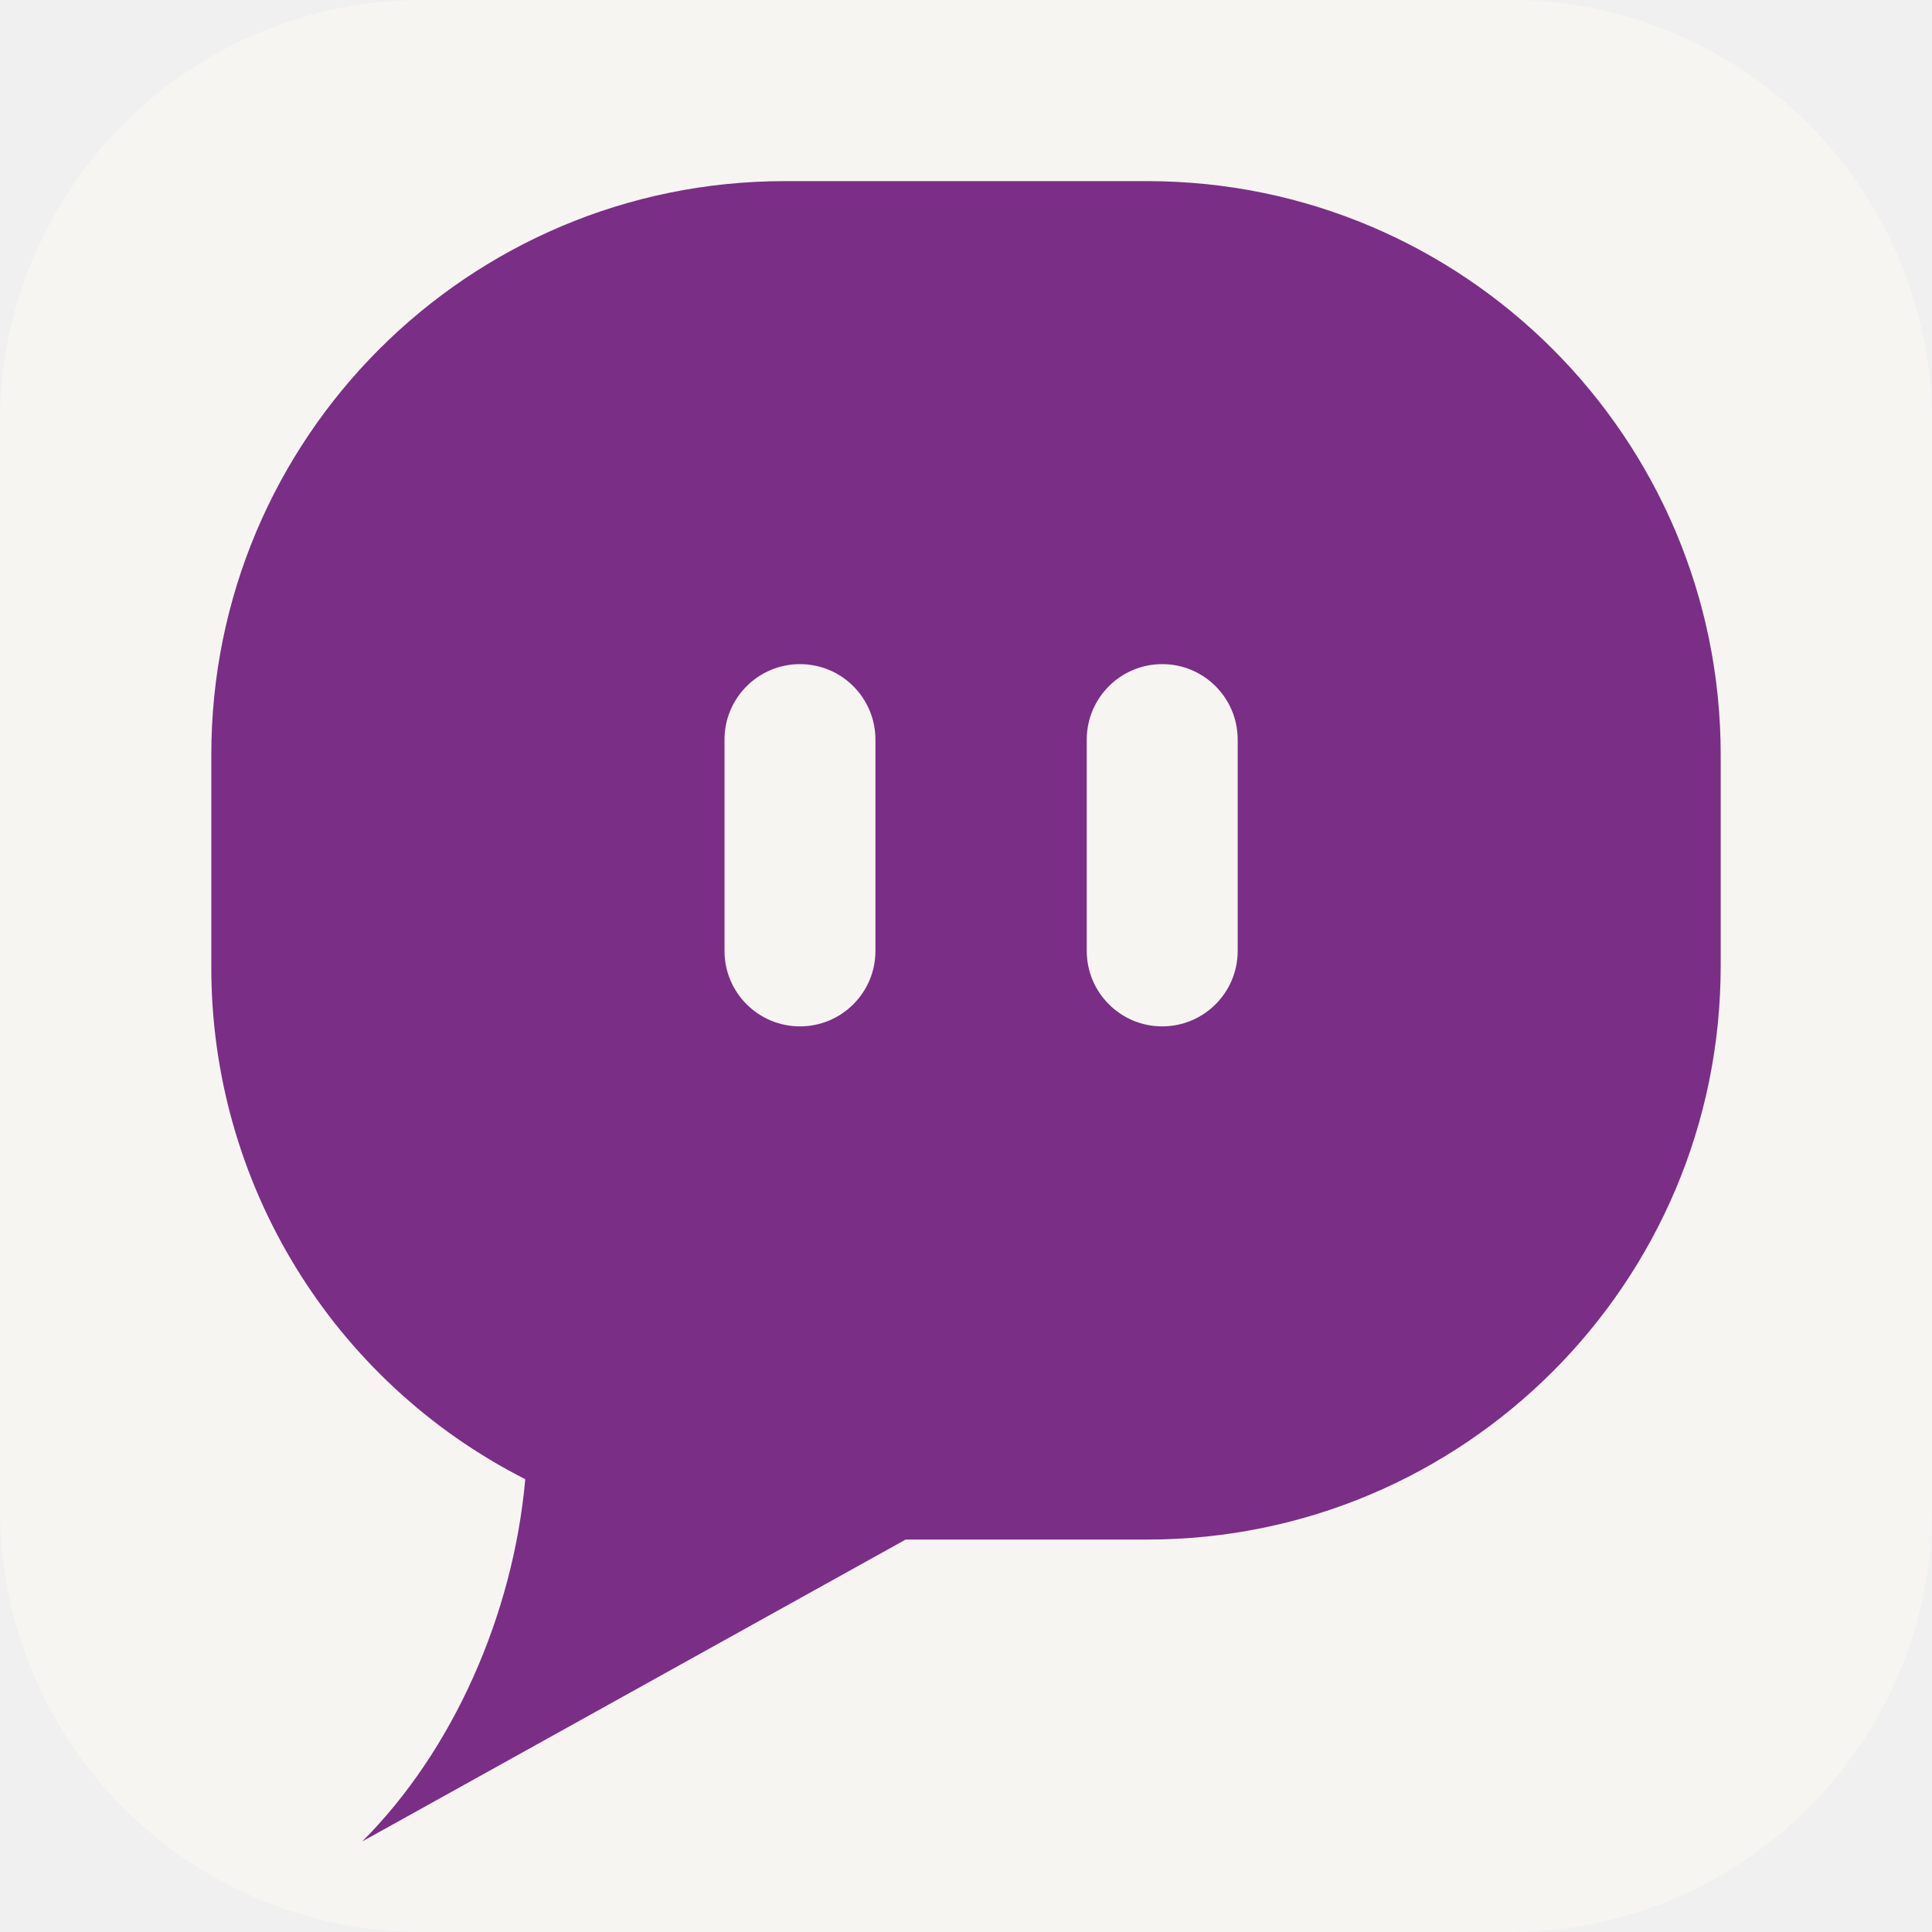
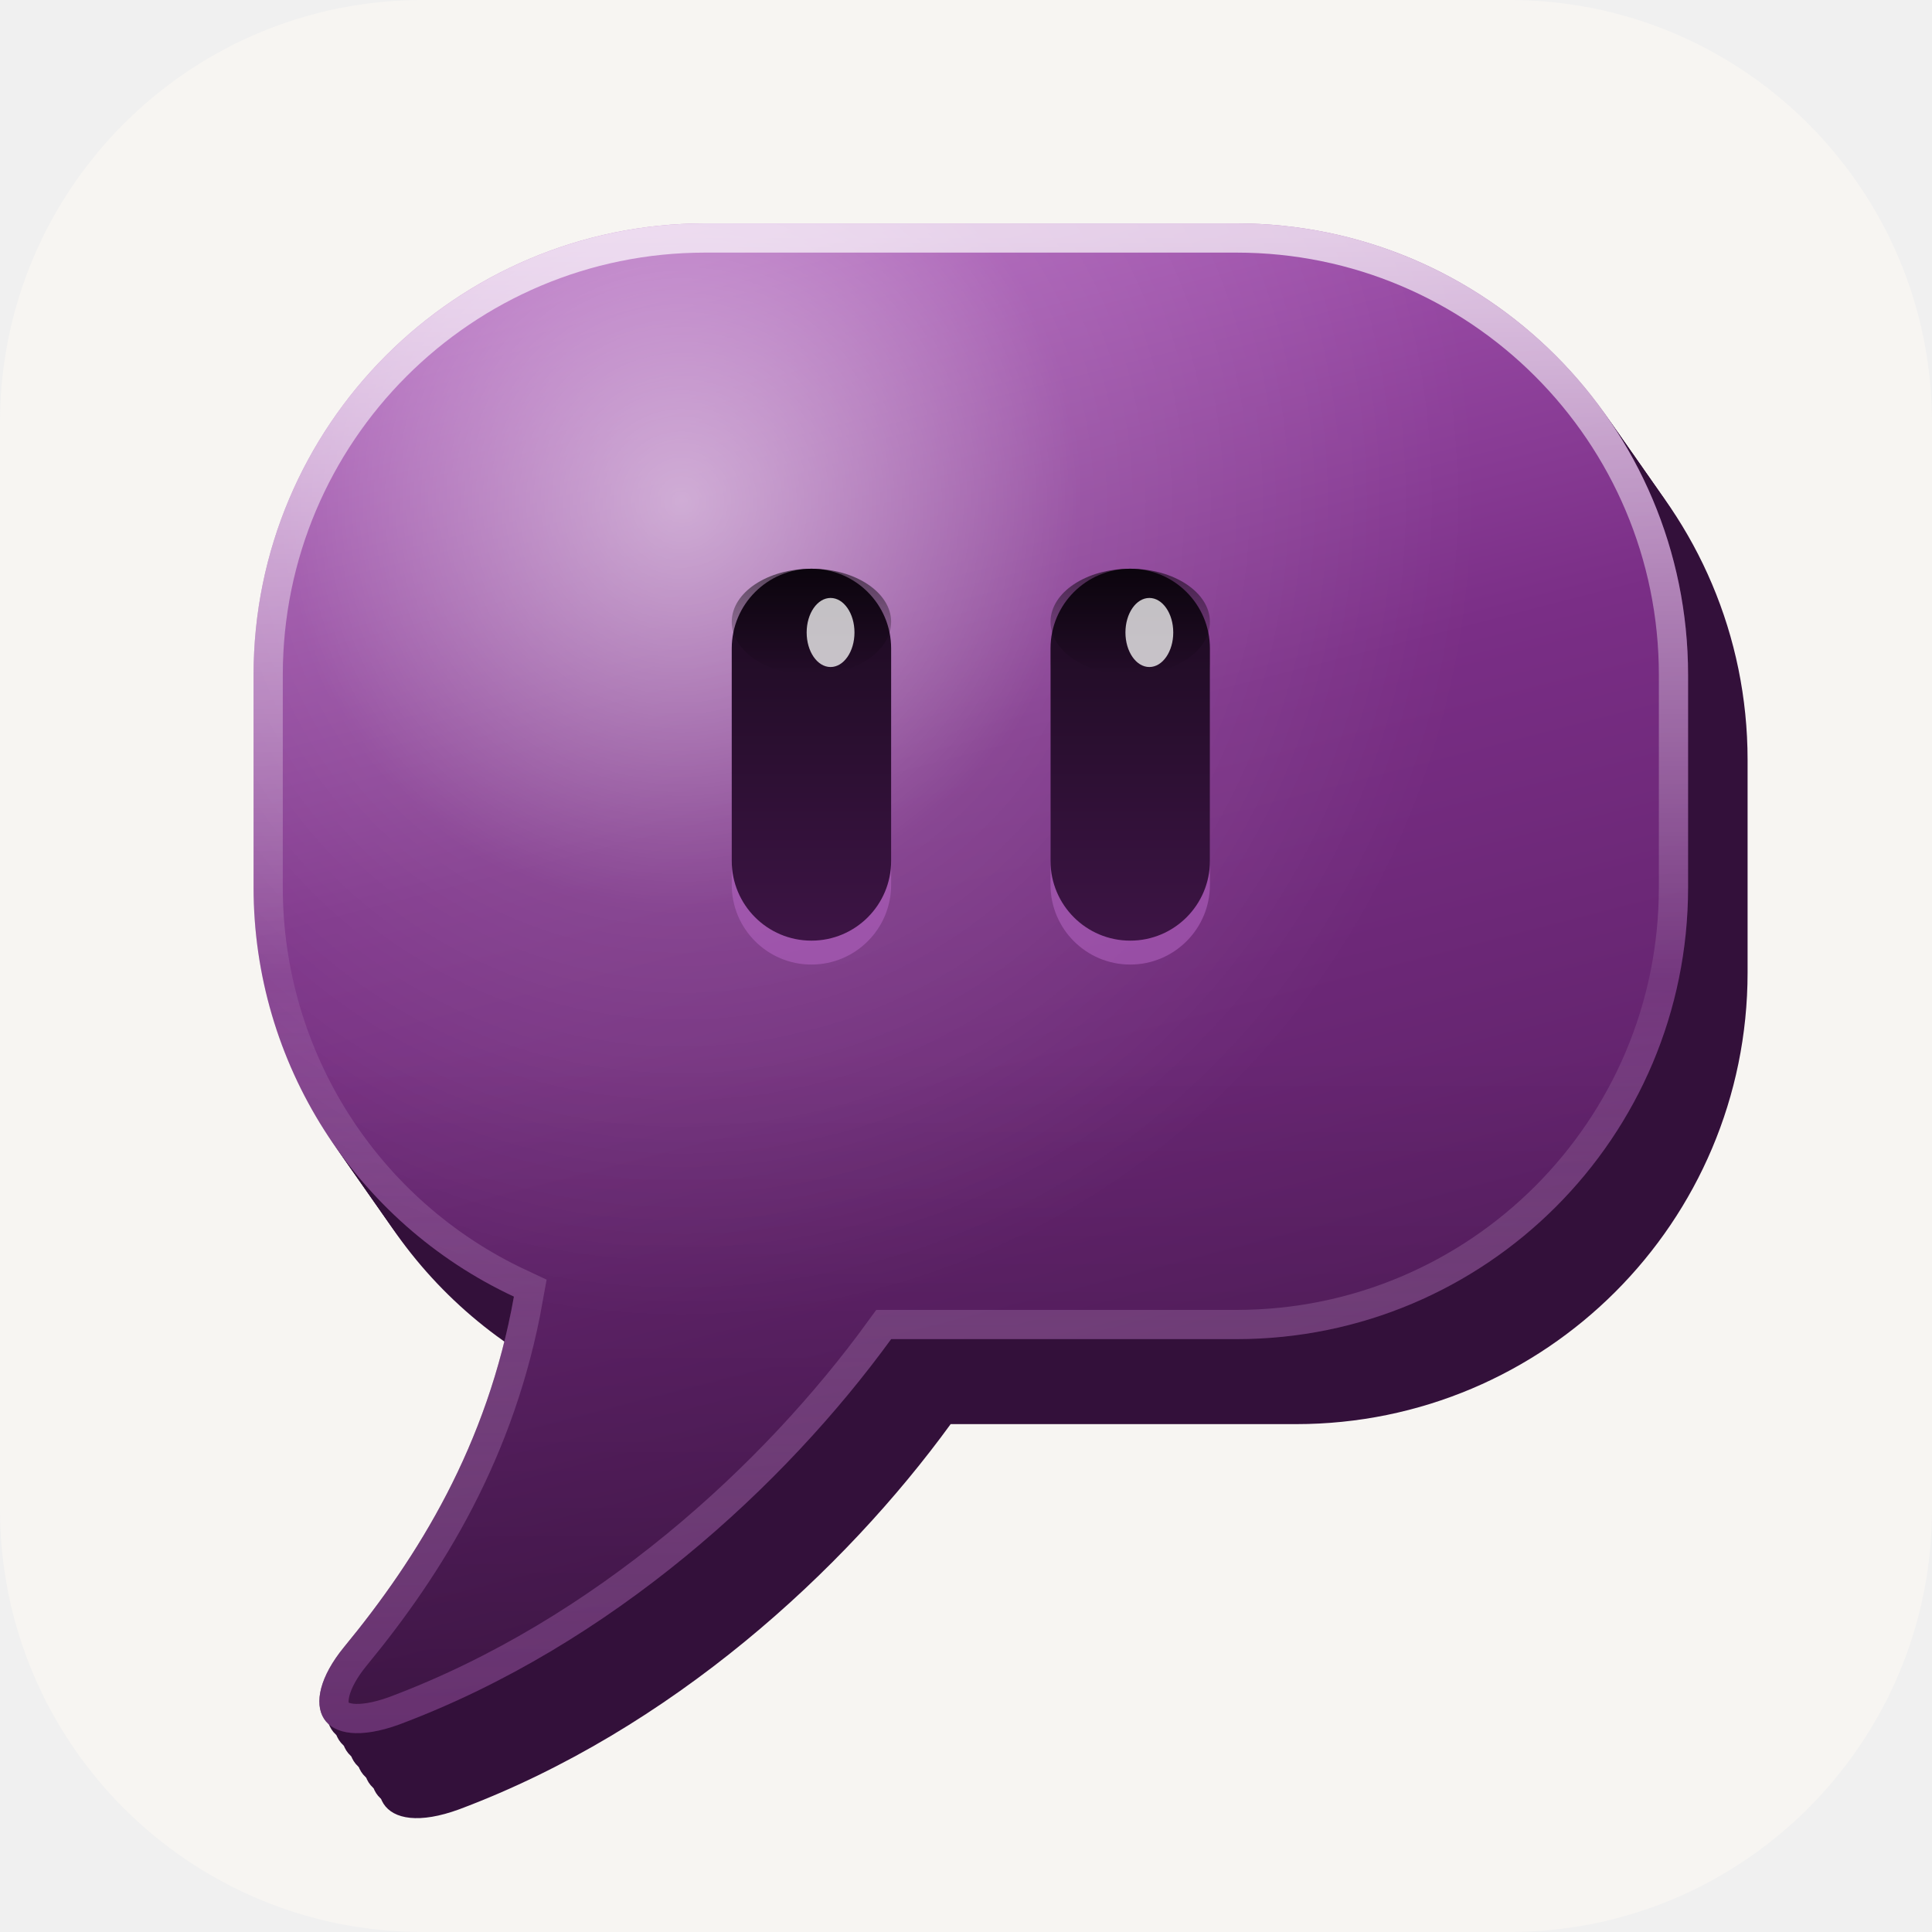
<svg xmlns="http://www.w3.org/2000/svg" viewBox="0 0 64 64">
+   <defs>
+     <linearGradient id="fav-face" x1="0" y1="0" x2="0.25" y2="1">
+       <stop offset="0" stop-color="#B565C2" />
+       <stop offset="0.45" stop-color="#7A2E86" />
+       <stop offset="1" stop-color="#521C5B" />
+     </linearGradient>
+     <radialGradient id="fav-spec" cx="0.3" cy="0.18" r="0.55">
+       <stop offset="0" stop-color="#fff" stop-opacity="0.55" />
+       <stop offset="0.5" stop-color="#fff" stop-opacity="0.12" />
+       <stop offset="1" stop-color="#fff" stop-opacity="0" />
+     </radialGradient>
+     <linearGradient id="fav-rim" x1="0" y1="0" x2="0" y2="1">
+       <stop offset="0" stop-color="#fff" stop-opacity="0.7" />
+       <stop offset="0.5" stop-color="#fff" stop-opacity="0.08" />
+       <stop offset="1" stop-color="#B565C2" stop-opacity="0.35" />
+     </linearGradient>
+     <linearGradient id="fav-ao" x1="0" y1="0" x2="0" y2="1">
+       <stop offset="0.55" stop-color="#000" stop-opacity="0" />
+       <stop offset="1" stop-color="#000" stop-opacity="0.28" />
+     </linearGradient>
+     <linearGradient id="fav-eye" x1="0" y1="0" x2="0" y2="1">
+       <stop offset="0" stop-color="#1A0A1E" />
+       <stop offset="1" stop-color="#3D1445" />
+     </linearGradient>
+     <linearGradient id="fav-eyeshade" x1="0" y1="0" x2="0" y2="1">
+       <stop offset="0" stop-color="#000" stop-opacity="0.55" />
+       <stop offset="1" stop-color="#000" stop-opacity="0" />
+     </linearGradient>
+     <clipPath id="fav-clip">
+       <path d="M22 5H42A17 17 0 0 1 59 22V30A17 17 0 0 1 42 47H29C25 52.5 18.5 58.5 10.5 61.5C7.5 62.6 6.6 60.8 8.4 58.6C11.2 55.2 13.8 51 14.8 45.4A17 17 0 0 1 5 30V22A17 17 0 0 1 22 5Z" />
+     </clipPath>
+     <filter id="fav-soft" x="-20%" y="-20%" width="140%" height="160%">
+       <feGaussianBlur stdDeviation="1.6" />
+     </filter>
+   </defs>
  <rect width="64" height="64" rx="14" fill="#F7F5F2" />
-   <path fill="#7A2E86" d="M26 6H38A19 19 0 0 1 57 25V32A19 19 0 0 1 38 51H30L12 61C15 58 17 53.5 17.4 49A19 19 0 0 1 7 32V25A19 19 0 0 1 26 6Z" />
-   <rect x="24" y="22" width="5" height="12" rx="2.5" fill="#F7F5F2" />
-   <rect x="36" y="22" width="5" height="12" rx="2.5" fill="#F7F5F2" />
+   <g transform="translate(4 3) scale(0.88)">
+     <path d="M22 5H42A17 17 0 0 1 59 22V30A17 17 0 0 1 42 47H29C25 52.5 18.5 58.5 10.5 61.5C7.5 62.6 6.6 60.8 8.4 58.6C11.2 55.2 13.8 51 14.8 45.4A17 17 0 0 1 5 30V22A17 17 0 0 1 22 5Z" fill="#33103A" transform="translate(0.28 0.40)" />
+     <path d="M22 5H42A17 17 0 0 1 59 22V30A17 17 0 0 1 42 47H29C25 52.5 18.5 58.5 10.5 61.5C7.5 62.6 6.6 60.8 8.4 58.6C11.2 55.2 13.8 51 14.8 45.4A17 17 0 0 1 5 30V22A17 17 0 0 1 22 5Z" fill="#33103A" transform="translate(0.56 0.80)" />
+     <path d="M22 5H42A17 17 0 0 1 59 22V30A17 17 0 0 1 42 47H29C25 52.5 18.5 58.5 10.5 61.5C7.5 62.6 6.6 60.8 8.4 58.6C11.2 55.2 13.8 51 14.8 45.4A17 17 0 0 1 5 30V22A17 17 0 0 1 22 5Z" fill="#33103A" transform="translate(0.84 1.20)" />
+     <path d="M22 5H42A17 17 0 0 1 59 22V30A17 17 0 0 1 42 47H29C25 52.5 18.5 58.5 10.5 61.5C7.5 62.6 6.6 60.8 8.4 58.6C11.2 55.2 13.8 51 14.8 45.4A17 17 0 0 1 5 30V22A17 17 0 0 1 22 5Z" fill="#33103A" transform="translate(1.12 1.60)" />
+     <path d="M22 5H42A17 17 0 0 1 59 22V30A17 17 0 0 1 42 47H29C25 52.5 18.5 58.5 10.5 61.5C7.5 62.6 6.6 60.8 8.4 58.6C11.2 55.2 13.8 51 14.8 45.4A17 17 0 0 1 5 30V22A17 17 0 0 1 22 5Z" fill="#33103A" transform="translate(1.40 2.00)" />
+     <path d="M22 5H42A17 17 0 0 1 59 22V30A17 17 0 0 1 42 47H29C25 52.5 18.5 58.5 10.5 61.5C7.5 62.6 6.6 60.8 8.4 58.6C11.2 55.2 13.8 51 14.8 45.4A17 17 0 0 1 5 30V22A17 17 0 0 1 22 5Z" fill="#33103A" transform="translate(1.68 2.40)" />
+     <path d="M22 5H42A17 17 0 0 1 59 22V30A17 17 0 0 1 42 47H29C25 52.5 18.5 58.5 10.5 61.5C7.5 62.6 6.6 60.8 8.4 58.6C11.2 55.2 13.8 51 14.8 45.4A17 17 0 0 1 5 30V22A17 17 0 0 1 22 5Z" fill="#33103A" transform="translate(1.96 2.80)" />
+     <path d="M22 5H42A17 17 0 0 1 59 22V30A17 17 0 0 1 42 47H29C25 52.5 18.5 58.5 10.5 61.5C7.5 62.6 6.6 60.8 8.4 58.6C11.2 55.2 13.8 51 14.8 45.4A17 17 0 0 1 5 30V22A17 17 0 0 1 22 5Z" fill="#33103A" transform="translate(2.24 3.20)" />
+     <path d="M22 5H42A17 17 0 0 1 59 22V30A17 17 0 0 1 42 47H29C25 52.5 18.5 58.5 10.5 61.5C7.5 62.6 6.6 60.8 8.4 58.6C11.2 55.2 13.8 51 14.8 45.4A17 17 0 0 1 5 30V22A17 17 0 0 1 22 5Z" fill="url(#fav-face)" />
+     <path d="M22 5H42A17 17 0 0 1 59 22V30A17 17 0 0 1 42 47H29C25 52.5 18.5 58.5 10.5 61.5C7.5 62.6 6.6 60.8 8.4 58.6C11.2 55.2 13.8 51 14.8 45.4A17 17 0 0 1 5 30V22A17 17 0 0 1 22 5Z" fill="url(#fav-spec)" />
+     <path d="M22 5H42A17 17 0 0 1 59 22V30A17 17 0 0 1 42 47H29C25 52.5 18.5 58.5 10.5 61.5C7.5 62.6 6.6 60.8 8.4 58.6C11.2 55.2 13.8 51 14.8 45.4A17 17 0 0 1 5 30V22A17 17 0 0 1 22 5Z" fill="url(#fav-ao)" />
+     <g clip-path="url(#fav-clip)">
+       <path d="M22 5H42A17 17 0 0 1 59 22V30A17 17 0 0 1 42 47H29C25 52.5 18.5 58.5 10.5 61.5C7.5 62.6 6.6 60.8 8.4 58.6C11.2 55.2 13.8 51 14.8 45.4A17 17 0 0 1 5 30V22A17 17 0 0 1 22 5Z" fill="none" stroke="url(#fav-rim)" stroke-width="2.2" />
+     </g>
+     <rect fill="#B565C2" fill-opacity="0.55" x="23" y="18.9" width="6" height="14" rx="3" />
+     <rect fill="url(#fav-eye)" x="23" y="18" width="6" height="14" rx="3" />
+     <rect x="23" y="18" width="6" height="4" rx="3" fill="url(#fav-eyeshade)" />
+     <ellipse cx="26.72" cy="20.4" rx="0.9" ry="1.3" fill="#fff" fill-opacity="0.75" />
+     <rect fill="#B565C2" fill-opacity="0.55" x="35" y="18.9" width="6" height="14" rx="3" />
+     <rect fill="url(#fav-eye)" x="35" y="18" width="6" height="14" rx="3" />
+     <rect x="35" y="18" width="6" height="4" rx="3" fill="url(#fav-eyeshade)" />
+     <ellipse cx="38.72" cy="20.4" rx="0.9" ry="1.3" fill="#fff" fill-opacity="0.75" />
+   </g>
</svg>
